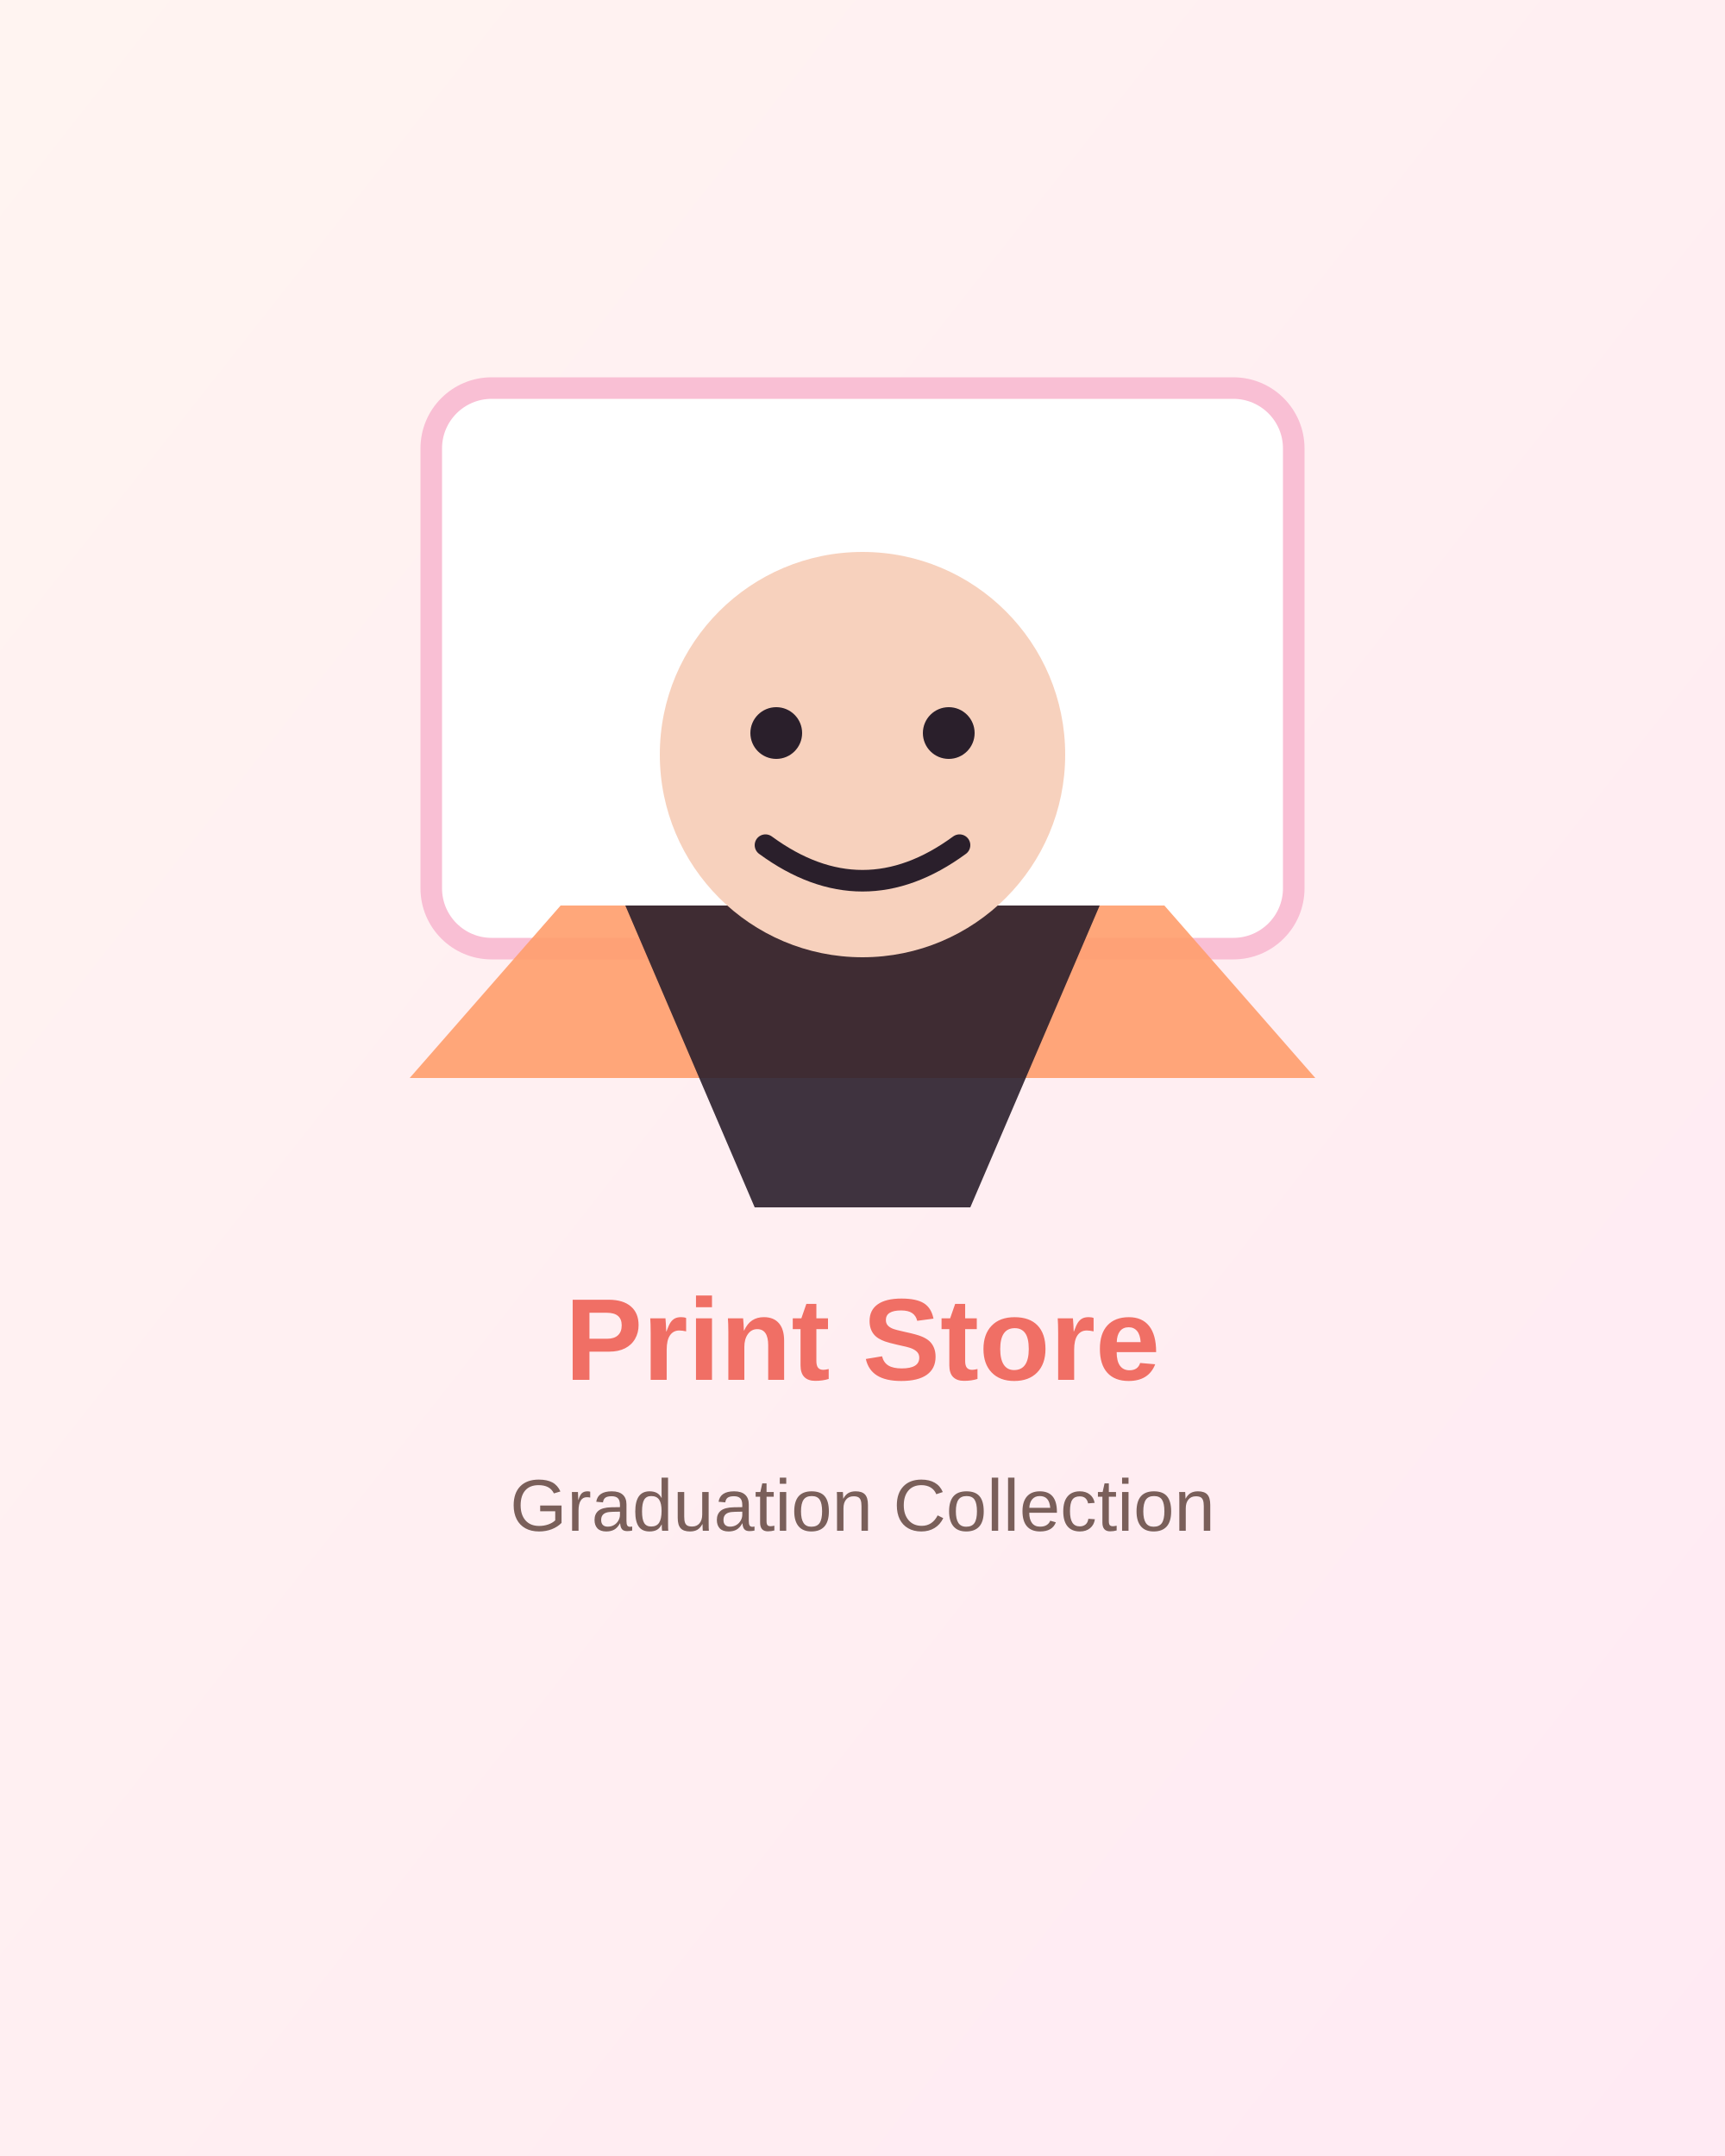
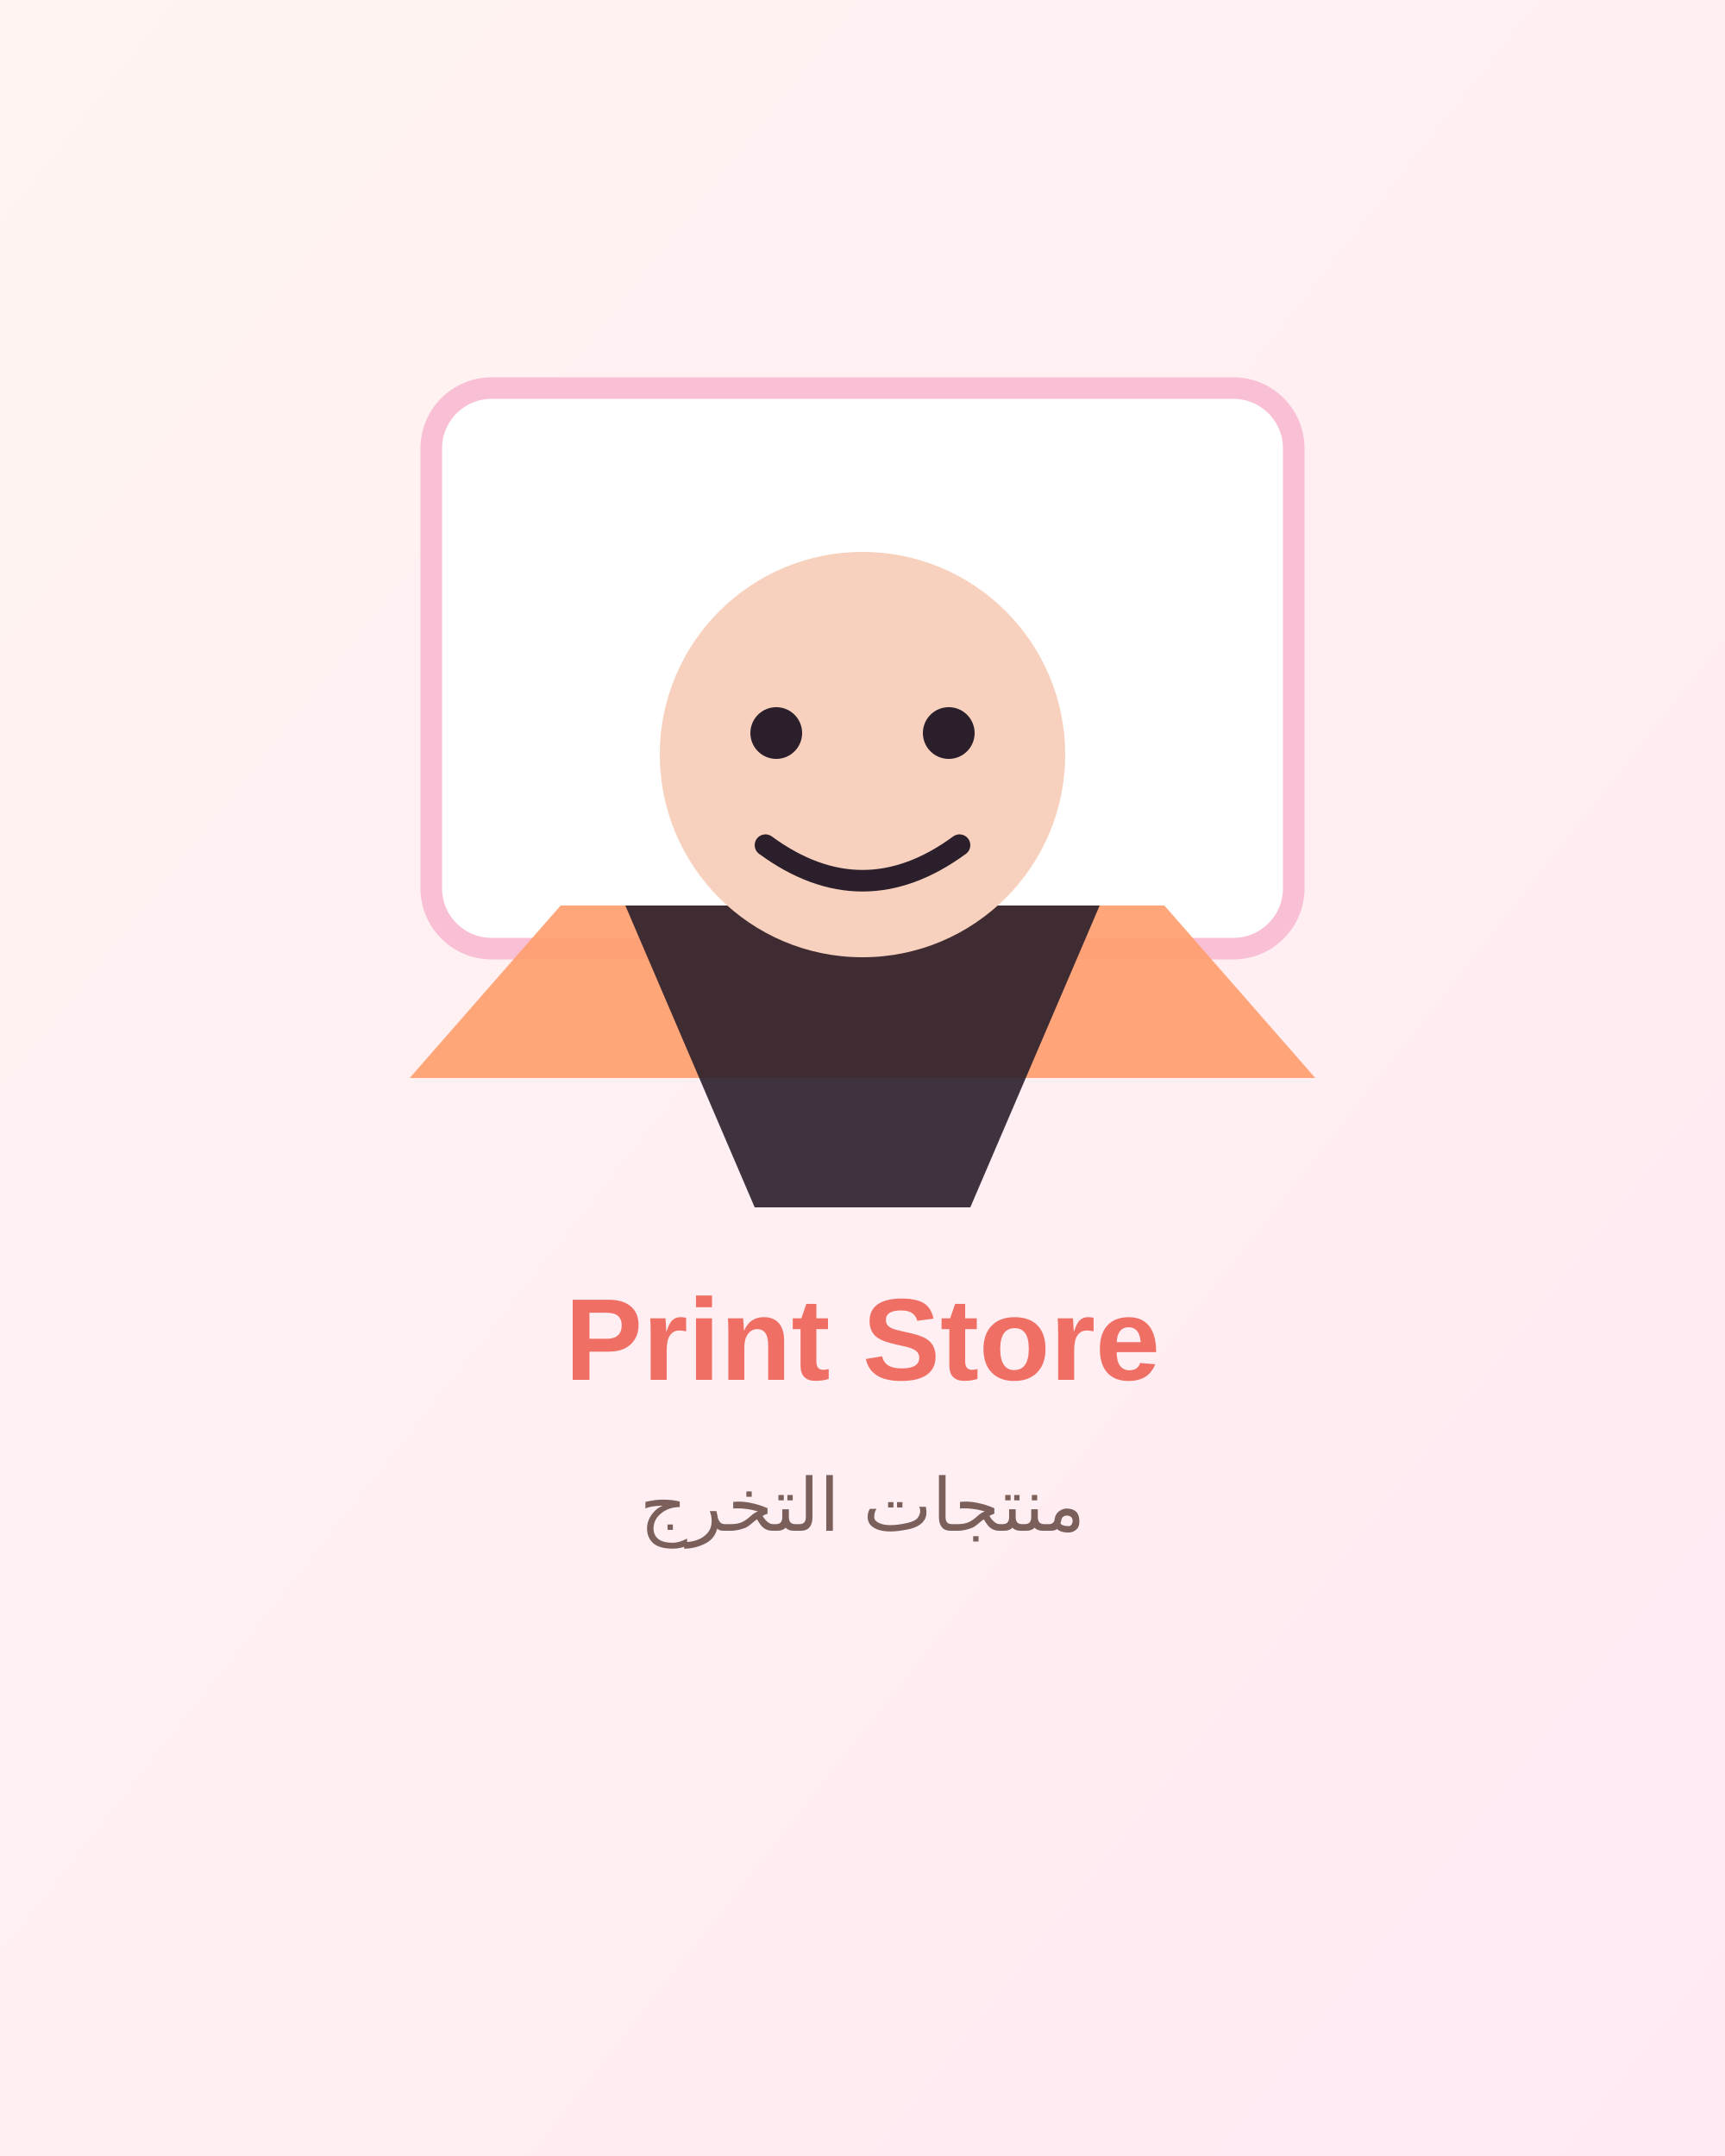
<svg xmlns="http://www.w3.org/2000/svg" viewBox="0 0 800 1000" role="img" aria-labelledby="title desc">
  <defs>
    <linearGradient id="bg" x1="0" x2="1" y1="0" y2="1">
      <stop offset="0%" stop-color="#fff4f1" />
      <stop offset="100%" stop-color="#ffeaf3" />
    </linearGradient>
    <linearGradient id="accent" x1="0" x2="1" y1="0" y2="0">
      <stop offset="0%" stop-color="#ff9d6c" />
      <stop offset="100%" stop-color="#ef7bb5" />
    </linearGradient>
  </defs>
  <rect width="800" height="1000" fill="url(#bg)" />
  <circle cx="400" cy="330" r="150" fill="url(#accent)" opacity="0.18" />
  <rect x="200" y="180" width="400" height="260" rx="28" fill="#fff" stroke="#f9bfd4" stroke-width="10" />
  <path d="M260 420 L540 420 L610 500 L190 500 Z" fill="#ff9d6c" opacity="0.9" />
  <path d="M290 420 L510 420 L450 560 L350 560 Z" fill="#2a1f2b" opacity="0.9" />
  <circle cx="400" cy="350" r="94" fill="#f7d1bd" />
  <circle cx="360" cy="340" r="12" fill="#2a1f2b" />
  <circle cx="440" cy="340" r="12" fill="#2a1f2b" />
  <path d="M355 392 Q400 425 445 392" fill="none" stroke="#2a1f2b" stroke-width="10" stroke-linecap="round" />
  <text x="400" y="640" text-anchor="middle" font-family="Arial, Helvetica, sans-serif" font-size="54" font-weight="700" fill="#f06f65">Print Store</text>
-   <text x="400" y="710" text-anchor="middle" font-family="Arial, Helvetica, sans-serif" font-size="34" fill="#7a5f5a">Graduation Collection</text>
+   <text x="400" y="710" text-anchor="middle" font-family="Arial, Helvetica, sans-serif" font-size="34" fill="#7a5f5a">منتجات التخرج</text>
</svg>
